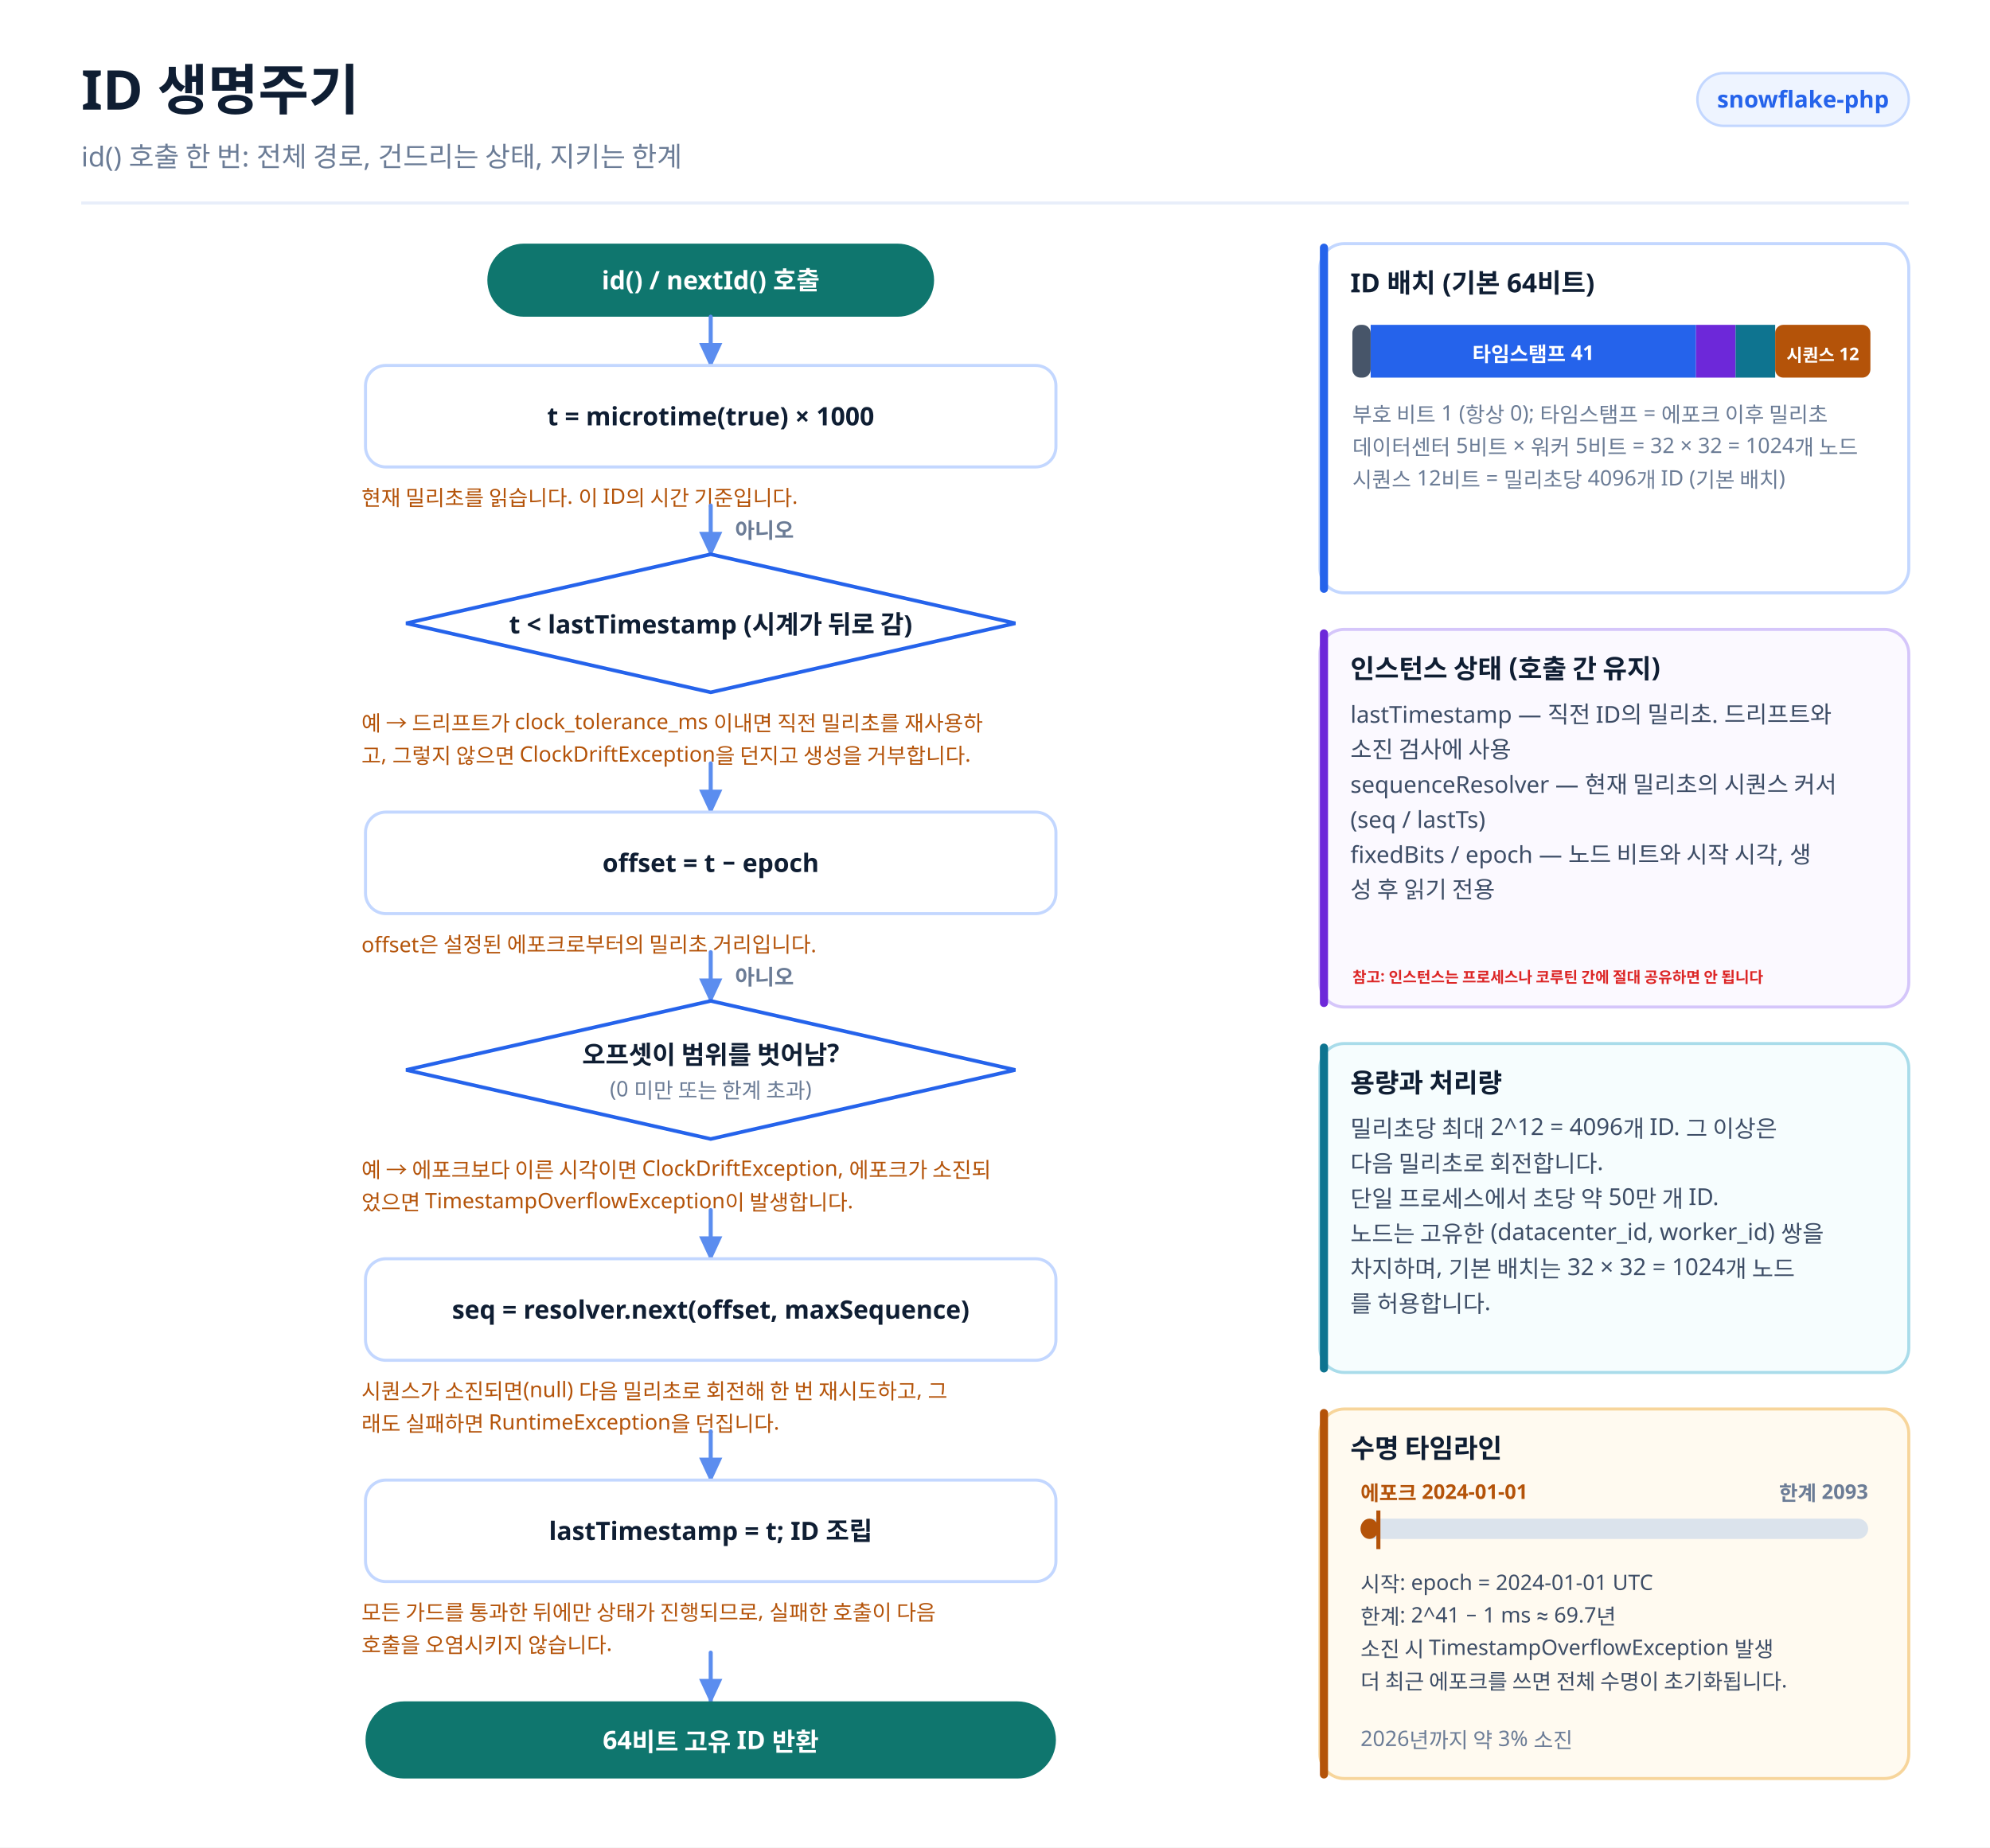
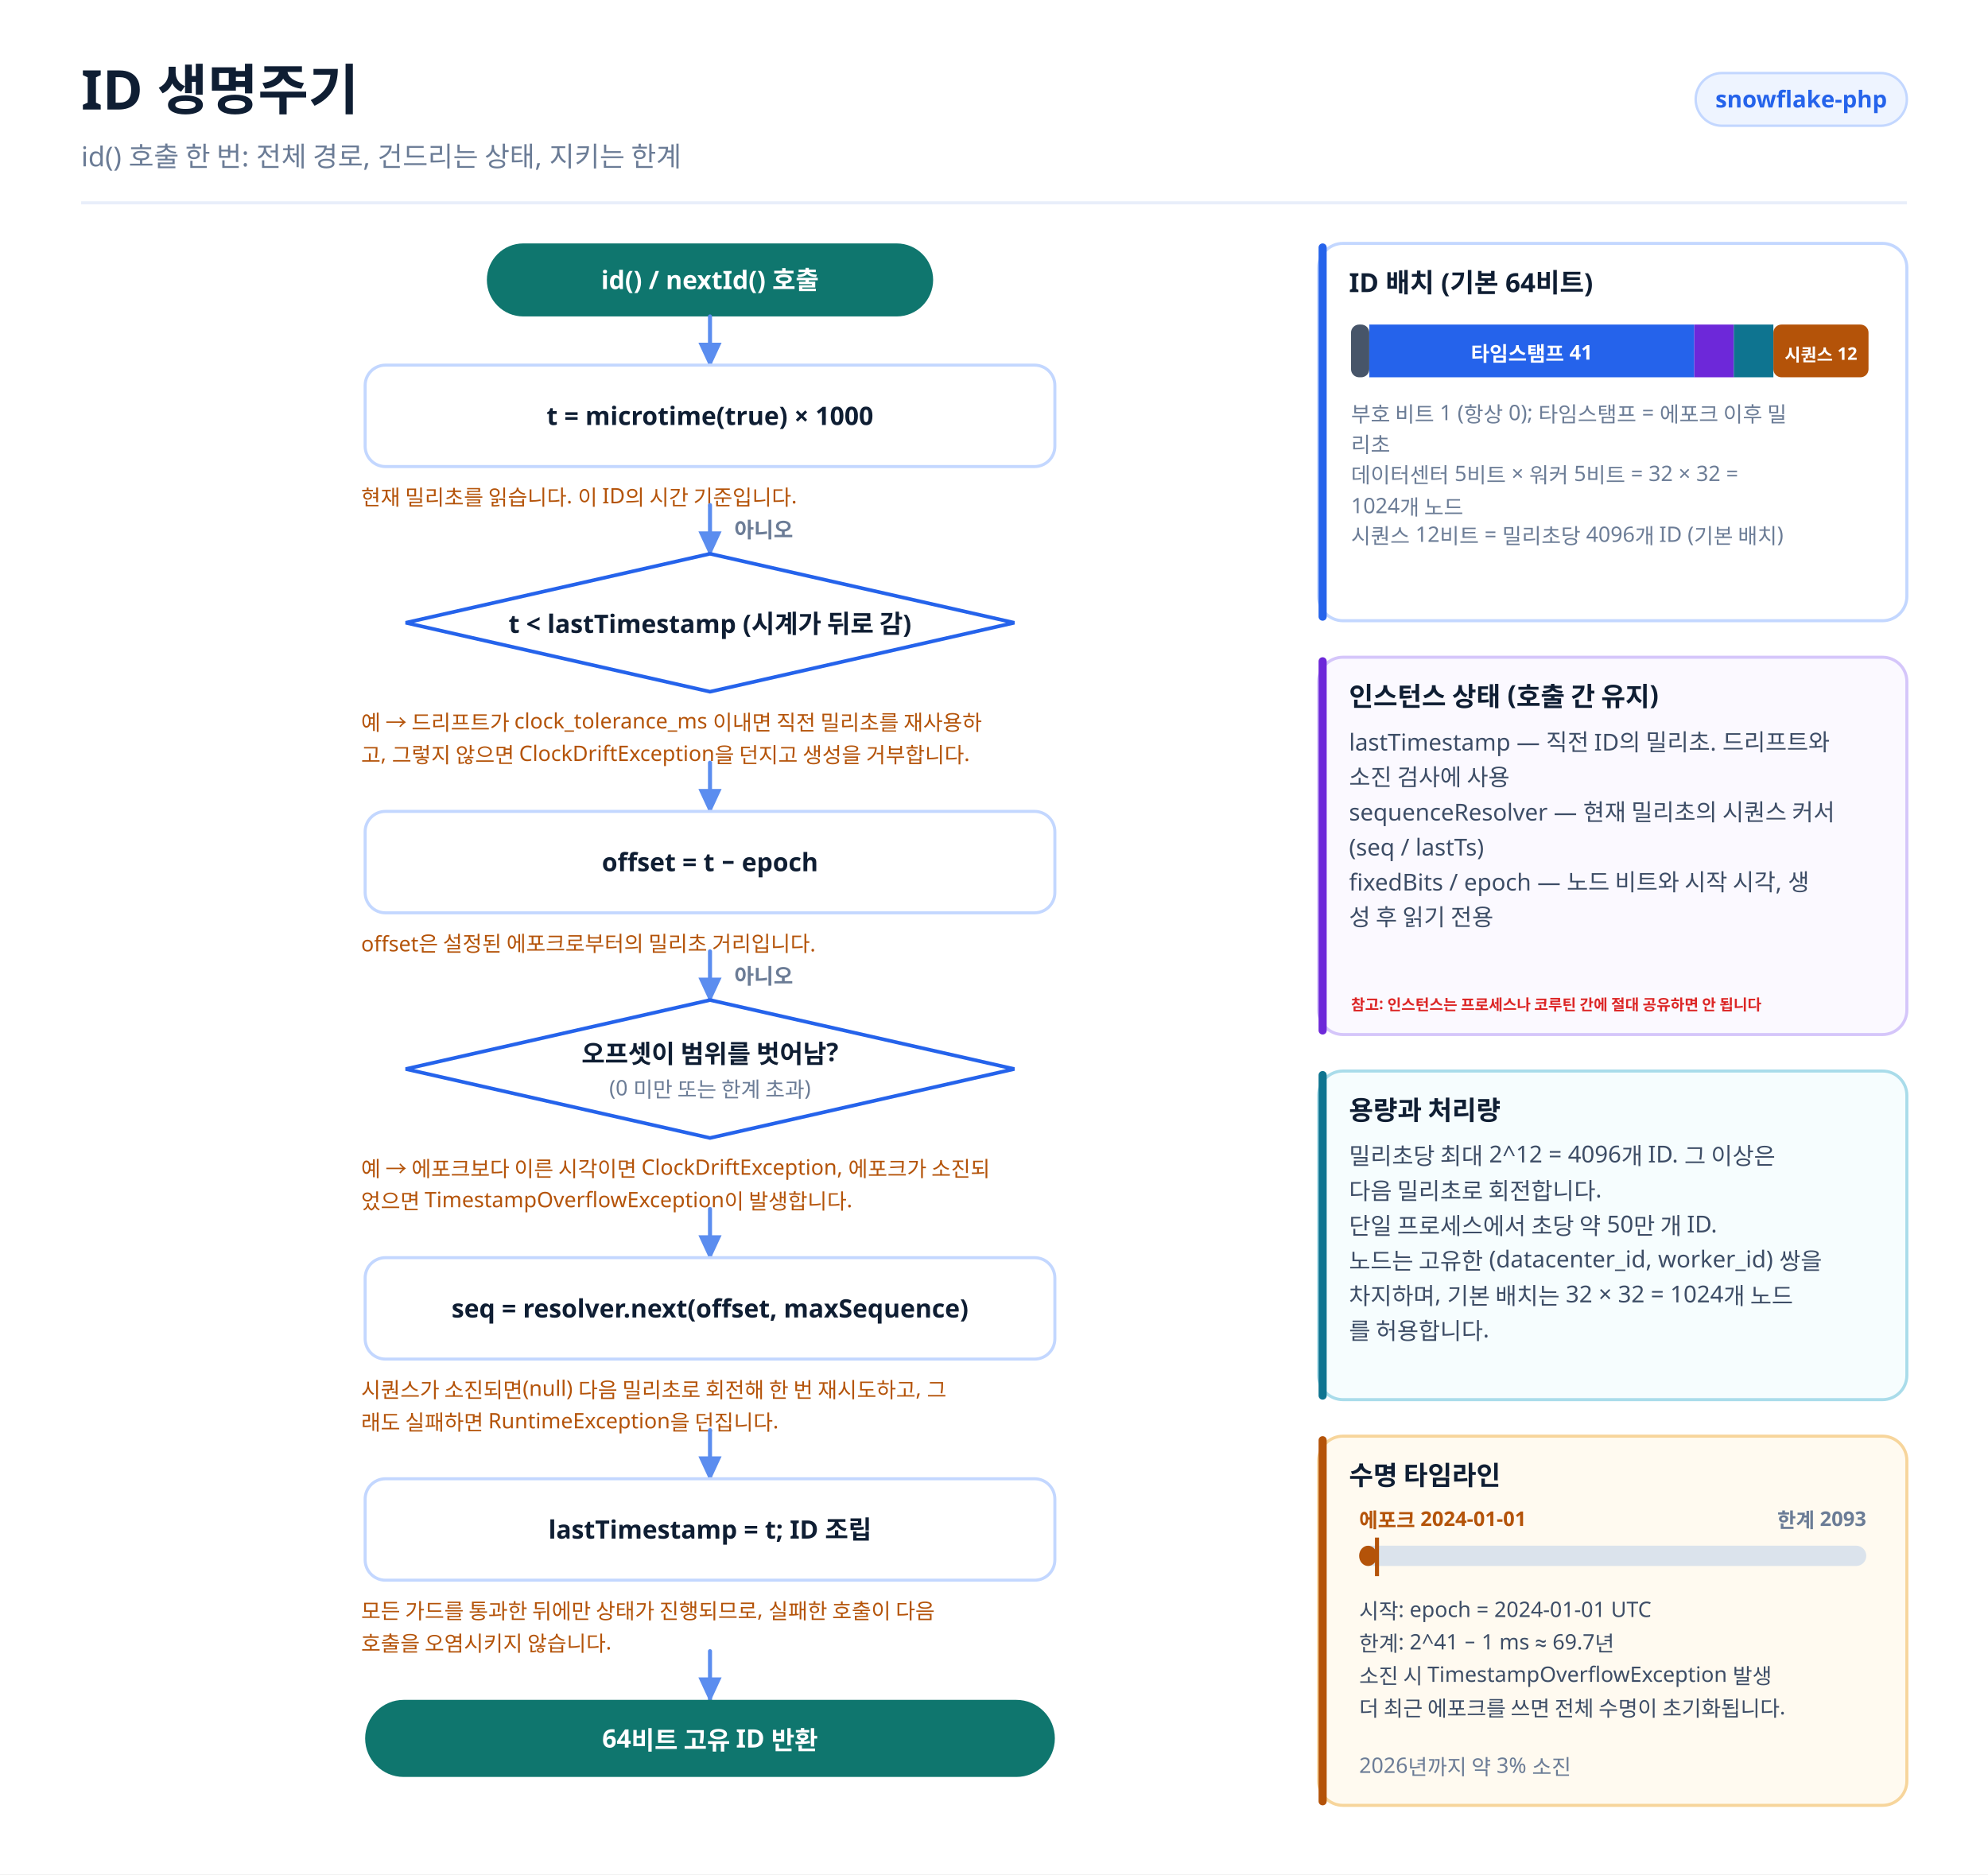
- <svg xmlns="http://www.w3.org/2000/svg" viewBox="0 0 980 910" width="980" height="910" role="img" font-family="-apple-system, BlinkMacSystemFont, 'Segoe UI', 'Noto Sans', 'PingFang SC', 'Hiragino Sans', 'Yu Gothic', 'Malgun Gothic', Roboto, 'Noto Sans CJK SC', 'Source Han Sans SC', 'Microsoft YaHei', 'Kohinoor Devanagari', 'Devanagari Sangam MN', 'Nirmala UI', 'Noto Sans Devanagari', 'Bangla MN', 'Bangla Sangam MN', 'Noto Sans Bengali', 'Geeza Pro', 'Noto Sans Arabic', Arial, sans-serif">
+ <svg xmlns="http://www.w3.org/2000/svg" viewBox="0 0 980 924" width="980" height="924" role="img" font-family="-apple-system, BlinkMacSystemFont, 'Segoe UI', 'Noto Sans', 'PingFang SC', 'Hiragino Sans', 'Yu Gothic', 'Malgun Gothic', Roboto, 'Noto Sans CJK SC', 'Source Han Sans SC', 'Microsoft YaHei', 'Kohinoor Devanagari', 'Devanagari Sangam MN', 'Nirmala UI', 'Noto Sans Devanagari', 'Bangla MN', 'Bangla Sangam MN', 'Noto Sans Bengali', 'Geeza Pro', 'Noto Sans Arabic', Arial, sans-serif">
  <defs>
    <marker id="mk-5b8def" viewBox="0 0 10 10" refX="8.5" refY="5" markerWidth="6.5" markerHeight="6.5" orient="auto">
      <path d="M0,0.6 L9.5,5 L0,9.4 z" fill="#5b8def" />
    </marker>
  </defs>
-   <rect width="980" height="910" fill="#ffffff" />
+   <rect width="980" height="924" fill="#ffffff" />
  <text x="40" y="54" font-size="27.0" fill="#0f1e33" font-weight="700">ID 생명주기</text>
  <text x="40" y="82" font-size="13.5" fill="#6b7c96" font-weight="400">id() 호출 한 번: 전체 경로, 건드리는 상태, 지키는 한계</text>
  <line x1="40.0" y1="100.0" x2="940.0" y2="100.0" stroke="#e8eefa" stroke-width="1.5" stroke-linecap="butt" />
  <rect x="835.9" y="36.0" width="104.1" height="26.0" rx="13" fill="#eef4ff" stroke="#c3d7ff" stroke-width="1.2" />
  <text x="887.937" y="53" font-size="11.5" fill="#2563eb" font-weight="600" text-anchor="middle">snowflake-php</text>
-   <rect x="650.0" y="120.0" width="290.0" height="172.0" rx="12" fill="#fff" stroke="#c3d7ff" stroke-width="1.5" />
-   <rect x="650.0" y="120.0" width="4.0" height="172.0" rx="2" fill="#2563eb" />
+   <rect x="650.0" y="120.0" width="290.0" height="186.0" rx="12" fill="#fff" stroke="#c3d7ff" stroke-width="1.5" />
+   <rect x="650.0" y="120.0" width="4.0" height="186.0" rx="2" fill="#2563eb" />
  <text x="665" y="144" font-size="13.0" fill="#0f1e33" font-weight="700">ID 배치 (기본 64비트)</text>
  <rect x="666.0" y="160.0" width="9.0" height="26.0" rx="4" fill="#475569" />
  <rect x="675.0" y="160.0" width="160.2" height="26.0" rx="0" fill="#2563eb" />
  <text x="755.078" y="178" font-size="10.0" fill="#fff" font-weight="600" text-anchor="middle">타임스탬프 41</text>
  <rect x="835.2" y="160.0" width="19.5" height="26.0" rx="0" fill="#6d28d9" />
  <rect x="854.7" y="160.0" width="19.5" height="26.0" rx="0" fill="#0e7490" />
  <rect x="874.2" y="160.0" width="46.9" height="26.0" rx="4" fill="#b45309" />
  <text x="897.656" y="178" font-size="8.6" fill="#fff" font-weight="600" text-anchor="middle">시퀀스 12</text>
-   <text x="666" y="208" font-size="10.5" fill="#6b7c96" font-weight="400">부호 비트 1 (항상 0); 타임스탬프 = 에포크 이후 밀리초</text>
-   <text x="666" y="224" font-size="10.5" fill="#6b7c96" font-weight="400">데이터센터 5비트 × 워커 5비트 = 32 × 32 = 1024개 노드</text>
-   <text x="666" y="240" font-size="10.5" fill="#6b7c96" font-weight="400">시퀀스 12비트 = 밀리초당 4096개 ID (기본 배치)</text>
-   <rect x="650.0" y="310.0" width="290.0" height="186.0" rx="12" fill="#fbf9ff" stroke="#d5c6fa" stroke-width="1.5" />
-   <rect x="650.0" y="310.0" width="4.0" height="186.0" rx="2" fill="#6d28d9" />
-   <text x="665" y="334" font-size="13.0" fill="#0f1e33" font-weight="700">인스턴스 상태 (호출 간 유지)</text>
-   <text x="665" y="356.0" font-size="11.5" fill="#3d4d66" font-weight="400">lastTimestamp — 직전 ID의 밀리초. 드리프트와</text>
-   <text x="665" y="373.25" font-size="11.5" fill="#3d4d66" font-weight="400">소진 검사에 사용</text>
-   <text x="665" y="390.5" font-size="11.5" fill="#3d4d66" font-weight="400">sequenceResolver — 현재 밀리초의 시퀀스 커서</text>
-   <text x="665" y="407.75" font-size="11.5" fill="#3d4d66" font-weight="400">(seq / lastTs)</text>
-   <text x="665" y="425.0" font-size="11.5" fill="#3d4d66" font-weight="400">fixedBits / epoch — 노드 비트와 시작 시각, 생</text>
-   <text x="665" y="442.25" font-size="11.5" fill="#3d4d66" font-weight="400">성 후 읽기 전용</text>
-   <text x="666" y="484" font-size="7.5" fill="#dc2626" font-weight="600">참고: 인스턴스는 프로세스나 코루틴 간에 절대 공유하면 안 됩니다</text>
-   <rect x="650.0" y="514.0" width="290.0" height="162.0" rx="12" fill="#f6fdfe" stroke="#a9dcea" stroke-width="1.5" />
-   <rect x="650.0" y="514.0" width="4.0" height="162.0" rx="2" fill="#0e7490" />
-   <text x="665" y="538" font-size="13.0" fill="#0f1e33" font-weight="700">용량과 처리량</text>
-   <text x="665" y="560.0" font-size="11.5" fill="#3d4d66" font-weight="400">밀리초당 최대 2^12 = 4096개 ID. 그 이상은</text>
-   <text x="665" y="577.25" font-size="11.5" fill="#3d4d66" font-weight="400">다음 밀리초로 회전합니다.</text>
-   <text x="665" y="594.5" font-size="11.5" fill="#3d4d66" font-weight="400">단일 프로세스에서 초당 약 50만 개 ID.</text>
-   <text x="665" y="611.75" font-size="11.5" fill="#3d4d66" font-weight="400">노드는 고유한 (datacenter_id, worker_id) 쌍을</text>
-   <text x="665" y="629.0" font-size="11.5" fill="#3d4d66" font-weight="400">차지하며, 기본 배치는 32 × 32 = 1024개 노드</text>
-   <text x="665" y="646.25" font-size="11.5" fill="#3d4d66" font-weight="400">를 허용합니다.</text>
-   <rect x="650.0" y="694.0" width="290.0" height="182.0" rx="12" fill="#fffaf0" stroke="#f7d59b" stroke-width="1.5" />
-   <rect x="650.0" y="694.0" width="4.0" height="182.0" rx="2" fill="#b45309" />
-   <text x="665" y="718" font-size="13.0" fill="#0f1e33" font-weight="700">수명 타임라인</text>
-   <rect x="670.0" y="748.0" width="250.0" height="10.0" rx="5" fill="#dbe3ec" />
-   <rect x="670.0" y="748.0" width="8.8" height="10.0" rx="5" fill="#b45309" />
-   <line x1="678.8" y1="744.0" x2="678.8" y2="763.0" stroke="#b45309" stroke-width="2" stroke-linecap="butt" />
-   <text x="670" y="739" font-size="10.0" fill="#b45309" font-weight="600">에포크 2024-01-01</text>
-   <text x="920" y="739" font-size="10.0" fill="#6b7c96" font-weight="600" text-anchor="end">한계 2093</text>
-   <text x="670" y="784" font-size="10.5" fill="#3d4d66" font-weight="400">시작: epoch = 2024-01-01 UTC</text>
-   <text x="670" y="800" font-size="10.5" fill="#3d4d66" font-weight="400">한계: 2^41 − 1 ms ≈ 69.7년</text>
-   <text x="670" y="816" font-size="10.5" fill="#3d4d66" font-weight="400">소진 시 TimestampOverflowException 발생</text>
-   <text x="670" y="832" font-size="10.5" fill="#3d4d66" font-weight="400">더 최근 에포크를 쓰면 전체 수명이 초기화됩니다.</text>
-   <text x="670" y="860" font-size="10.5" fill="#3d4d66" text-anchor="start">
+   <text x="666" y="208" font-size="10.5" fill="#6b7c96" font-weight="400">부호 비트 1 (항상 0); 타임스탬프 = 에포크 이후 밀</text>
+   <text x="666" y="223" font-size="10.5" fill="#6b7c96" font-weight="400">리초</text>
+   <text x="666" y="238" font-size="10.5" fill="#6b7c96" font-weight="400">데이터센터 5비트 × 워커 5비트 = 32 × 32 =</text>
+   <text x="666" y="253" font-size="10.5" fill="#6b7c96" font-weight="400">1024개 노드</text>
+   <text x="666" y="268" font-size="10.5" fill="#6b7c96" font-weight="400">시퀀스 12비트 = 밀리초당 4096개 ID (기본 배치)</text>
+   <rect x="650.0" y="324.0" width="290.0" height="186.0" rx="12" fill="#fbf9ff" stroke="#d5c6fa" stroke-width="1.5" />
+   <rect x="650.0" y="324.0" width="4.0" height="186.0" rx="2" fill="#6d28d9" />
+   <text x="665" y="348" font-size="13.0" fill="#0f1e33" font-weight="700">인스턴스 상태 (호출 간 유지)</text>
+   <text x="665" y="370.0" font-size="11.5" fill="#3d4d66" font-weight="400">lastTimestamp — 직전 ID의 밀리초. 드리프트와</text>
+   <text x="665" y="387.25" font-size="11.5" fill="#3d4d66" font-weight="400">소진 검사에 사용</text>
+   <text x="665" y="404.5" font-size="11.5" fill="#3d4d66" font-weight="400">sequenceResolver — 현재 밀리초의 시퀀스 커서</text>
+   <text x="665" y="421.75" font-size="11.5" fill="#3d4d66" font-weight="400">(seq / lastTs)</text>
+   <text x="665" y="439.0" font-size="11.5" fill="#3d4d66" font-weight="400">fixedBits / epoch — 노드 비트와 시작 시각, 생</text>
+   <text x="665" y="456.25" font-size="11.5" fill="#3d4d66" font-weight="400">성 후 읽기 전용</text>
+   <text x="666" y="498" font-size="7.5" fill="#dc2626" font-weight="600">참고: 인스턴스는 프로세스나 코루틴 간에 절대 공유하면 안 됩니다</text>
+   <rect x="650.0" y="528.0" width="290.0" height="162.0" rx="12" fill="#f6fdfe" stroke="#a9dcea" stroke-width="1.5" />
+   <rect x="650.0" y="528.0" width="4.0" height="162.0" rx="2" fill="#0e7490" />
+   <text x="665" y="552" font-size="13.0" fill="#0f1e33" font-weight="700">용량과 처리량</text>
+   <text x="665" y="574.0" font-size="11.5" fill="#3d4d66" font-weight="400">밀리초당 최대 2^12 = 4096개 ID. 그 이상은</text>
+   <text x="665" y="591.25" font-size="11.5" fill="#3d4d66" font-weight="400">다음 밀리초로 회전합니다.</text>
+   <text x="665" y="608.5" font-size="11.5" fill="#3d4d66" font-weight="400">단일 프로세스에서 초당 약 50만 개 ID.</text>
+   <text x="665" y="625.75" font-size="11.5" fill="#3d4d66" font-weight="400">노드는 고유한 (datacenter_id, worker_id) 쌍을</text>
+   <text x="665" y="643.0" font-size="11.5" fill="#3d4d66" font-weight="400">차지하며, 기본 배치는 32 × 32 = 1024개 노드</text>
+   <text x="665" y="660.25" font-size="11.5" fill="#3d4d66" font-weight="400">를 허용합니다.</text>
+   <rect x="650.0" y="708.0" width="290.0" height="182.0" rx="12" fill="#fffaf0" stroke="#f7d59b" stroke-width="1.5" />
+   <rect x="650.0" y="708.0" width="4.0" height="182.0" rx="2" fill="#b45309" />
+   <text x="665" y="732" font-size="13.0" fill="#0f1e33" font-weight="700">수명 타임라인</text>
+   <rect x="670.0" y="762.0" width="250.0" height="10.0" rx="5" fill="#dbe3ec" />
+   <rect x="670.0" y="762.0" width="8.8" height="10.0" rx="5" fill="#b45309" />
+   <line x1="678.8" y1="758.0" x2="678.8" y2="777.0" stroke="#b45309" stroke-width="2" stroke-linecap="butt" />
+   <text x="670" y="753" font-size="10.0" fill="#b45309" font-weight="600">에포크 2024-01-01</text>
+   <text x="920" y="753" font-size="10.0" fill="#6b7c96" font-weight="600" text-anchor="end">한계 2093</text>
+   <text x="670" y="798" font-size="10.5" fill="#3d4d66" font-weight="400">시작: epoch = 2024-01-01 UTC</text>
+   <text x="670" y="814" font-size="10.5" fill="#3d4d66" font-weight="400">한계: 2^41 − 1 ms ≈ 69.7년</text>
+   <text x="670" y="830" font-size="10.5" fill="#3d4d66" font-weight="400">소진 시 TimestampOverflowException 발생</text>
+   <text x="670" y="846" font-size="10.5" fill="#3d4d66" font-weight="400">더 최근 에포크를 쓰면 전체 수명이 초기화됩니다.</text>
+   <text x="670" y="874" font-size="10.5" fill="#3d4d66" text-anchor="start">
    <tspan fill="#6b7c96" font-weight="400">2026년까지 약 3% 소진</tspan>
  </text>
  <rect x="240.0" y="120.0" width="220.0" height="36.0" rx="18.0" fill="#0f766e" />
  <text x="350.0" y="142.5" font-size="12.5" fill="#fff" font-weight="600" text-anchor="middle">id() / nextId() 호출</text>
  <path d="M350.0,156.0 L350.0,180.0" fill="none" stroke="#5b8def" stroke-width="2" stroke-linecap="round" marker-end="url(#mk-5b8def)" />
  <rect x="180.0" y="180.0" width="340.0" height="50.0" rx="10" fill="#fff" stroke="#c3d7ff" stroke-width="1.5" />
  <text x="350" y="209.5" font-size="12.5" fill="#0f1e33" font-weight="600" text-anchor="middle">t = microtime(true) × 1000</text>
  <text x="178" y="249" font-size="10.5" fill="#b45309" font-weight="400">현재 밀리초를 읽습니다. 이 ID의 시간 기준입니다.</text>
  <path d="M350.0,249.0 L350.0,273.0" fill="none" stroke="#5b8def" stroke-width="2" stroke-linecap="round" marker-end="url(#mk-5b8def)" />
  <text x="362" y="265.0" font-size="10.5" fill="#6b7c96" font-weight="600">아니오</text>
  <polygon points="350,273.0 500.0,307.0 350,341.0 200.0,307.0" fill="#fff" stroke="#2563eb" stroke-width="1.8" />
  <text x="350" y="312.0" font-size="12.5" fill="#0f1e33" font-weight="600" text-anchor="middle">t &lt; lastTimestamp (시계가 뒤로 감)</text>
  <text x="178" y="360" font-size="10.5" fill="#b45309" font-weight="400">예 → 드리프트가 clock_tolerance_ms 이내면 직전 밀리초를 재사용하</text>
  <text x="178" y="376" font-size="10.5" fill="#b45309" font-weight="400">고, 그렇지 않으면 ClockDriftException을 던지고 생성을 거부합니다.</text>
  <path d="M350.0,376.0 L350.0,400.0" fill="none" stroke="#5b8def" stroke-width="2" stroke-linecap="round" marker-end="url(#mk-5b8def)" />
  <rect x="180.0" y="400.0" width="340.0" height="50.0" rx="10" fill="#fff" stroke="#c3d7ff" stroke-width="1.5" />
  <text x="350" y="429.5" font-size="12.5" fill="#0f1e33" font-weight="600" text-anchor="middle">offset = t − epoch</text>
  <text x="178" y="469" font-size="10.5" fill="#b45309" font-weight="400">offset은 설정된 에포크로부터의 밀리초 거리입니다.</text>
  <path d="M350.0,469.0 L350.0,493.0" fill="none" stroke="#5b8def" stroke-width="2" stroke-linecap="round" marker-end="url(#mk-5b8def)" />
  <text x="362" y="485.0" font-size="10.5" fill="#6b7c96" font-weight="600">아니오</text>
  <polygon points="350,493.0 500.0,527.0 350,561.0 200.0,527.0" fill="#fff" stroke="#2563eb" stroke-width="1.8" />
  <text x="350" y="524.0" font-size="12.5" fill="#0f1e33" font-weight="600" text-anchor="middle">오프셋이 범위를 벗어남?</text>
  <text x="350" y="540.0" font-size="10.5" fill="#6b7c96" font-weight="400" text-anchor="middle">(0 미만 또는 한계 초과)</text>
  <text x="178" y="580" font-size="10.5" fill="#b45309" font-weight="400">예 → 에포크보다 이른 시각이면 ClockDriftException, 에포크가 소진되</text>
  <text x="178" y="596" font-size="10.5" fill="#b45309" font-weight="400">었으면 TimestampOverflowException이 발생합니다.</text>
  <path d="M350.0,596.0 L350.0,620.0" fill="none" stroke="#5b8def" stroke-width="2" stroke-linecap="round" marker-end="url(#mk-5b8def)" />
  <rect x="180.0" y="620.0" width="340.0" height="50.0" rx="10" fill="#fff" stroke="#c3d7ff" stroke-width="1.5" />
  <text x="350" y="649.5" font-size="12.5" fill="#0f1e33" font-weight="600" text-anchor="middle">seq = resolver.next(offset, maxSequence)</text>
  <text x="178" y="689" font-size="10.5" fill="#b45309" font-weight="400">시퀀스가 소진되면(null) 다음 밀리초로 회전해 한 번 재시도하고, 그</text>
  <text x="178" y="705" font-size="10.5" fill="#b45309" font-weight="400">래도 실패하면 RuntimeException을 던집니다.</text>
  <path d="M350.0,705.0 L350.0,729.0" fill="none" stroke="#5b8def" stroke-width="2" stroke-linecap="round" marker-end="url(#mk-5b8def)" />
  <rect x="180.0" y="729.0" width="340.0" height="50.0" rx="10" fill="#fff" stroke="#c3d7ff" stroke-width="1.5" />
  <text x="350" y="758.5" font-size="12.5" fill="#0f1e33" font-weight="600" text-anchor="middle">lastTimestamp = t; ID 조립</text>
  <text x="178" y="798" font-size="10.5" fill="#b45309" font-weight="400">모든 가드를 통과한 뒤에만 상태가 진행되므로, 실패한 호출이 다음</text>
  <text x="178" y="814" font-size="10.5" fill="#b45309" font-weight="400">호출을 오염시키지 않습니다.</text>
  <path d="M350.0,814.0 L350.0,838.0" fill="none" stroke="#5b8def" stroke-width="2" stroke-linecap="round" marker-end="url(#mk-5b8def)" />
  <rect x="180.0" y="838.0" width="340.0" height="38.0" rx="19.0" fill="#0f766e" />
  <text x="350.0" y="861.5" font-size="12.5" fill="#fff" font-weight="600" text-anchor="middle">64비트 고유 ID 반환</text>
</svg>
